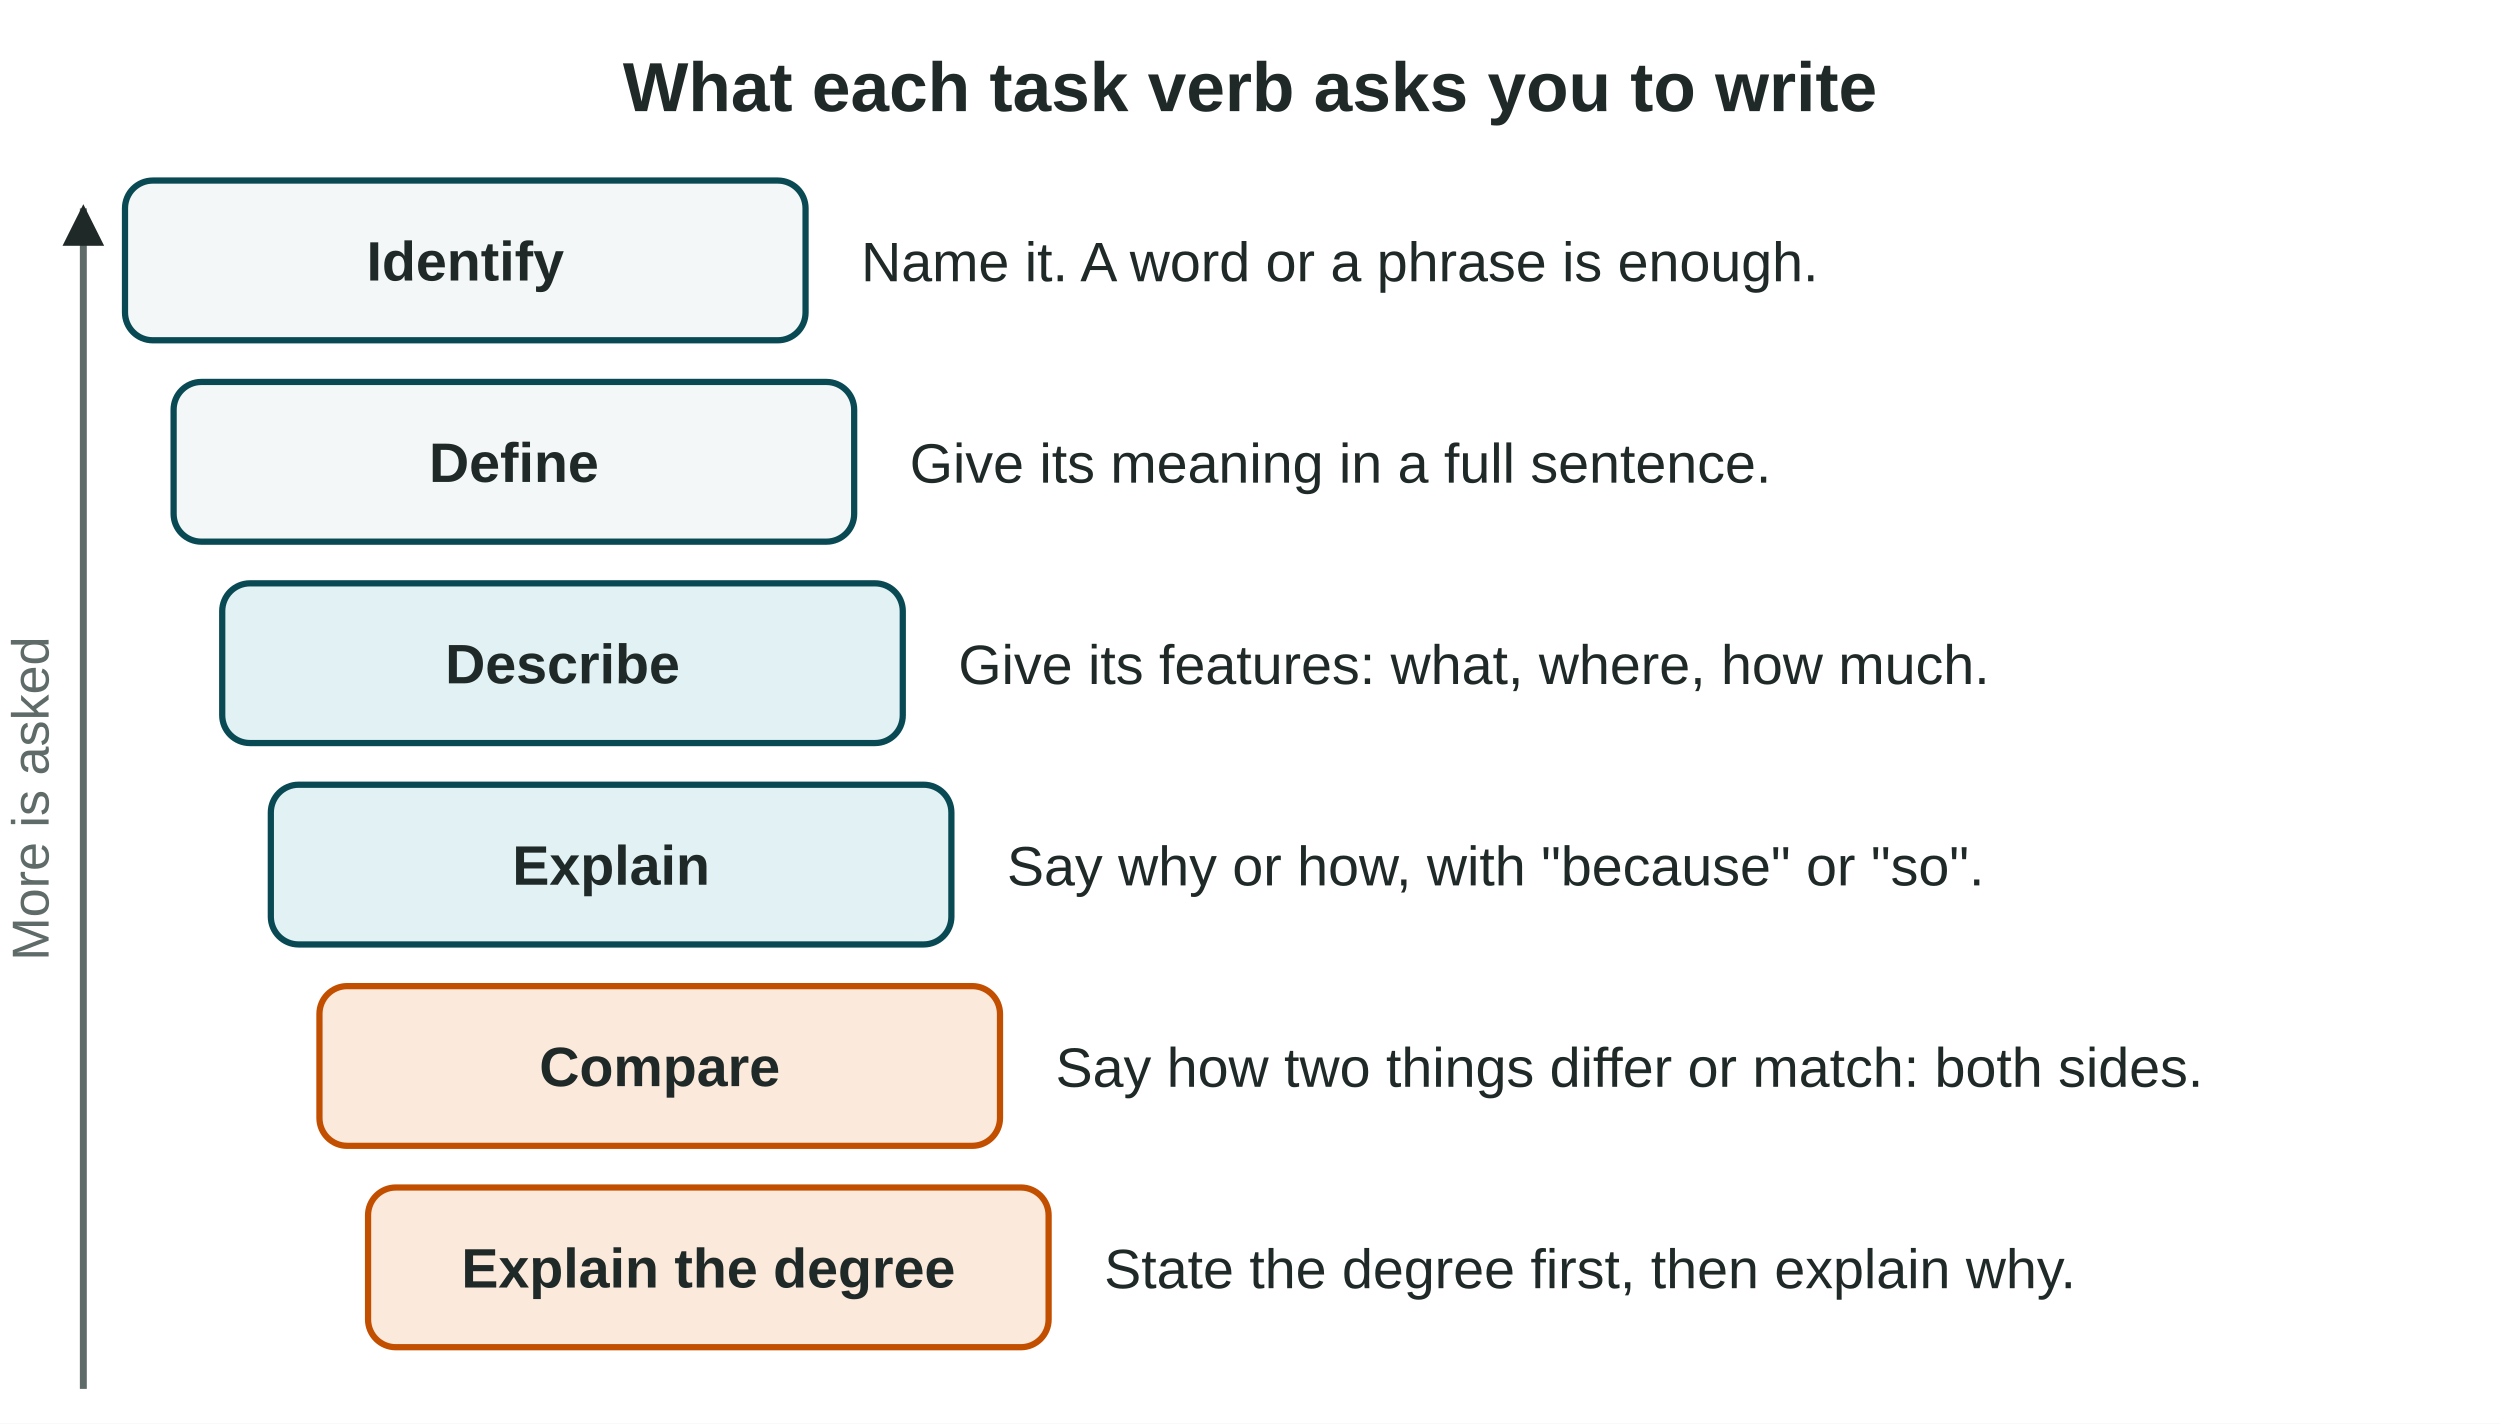
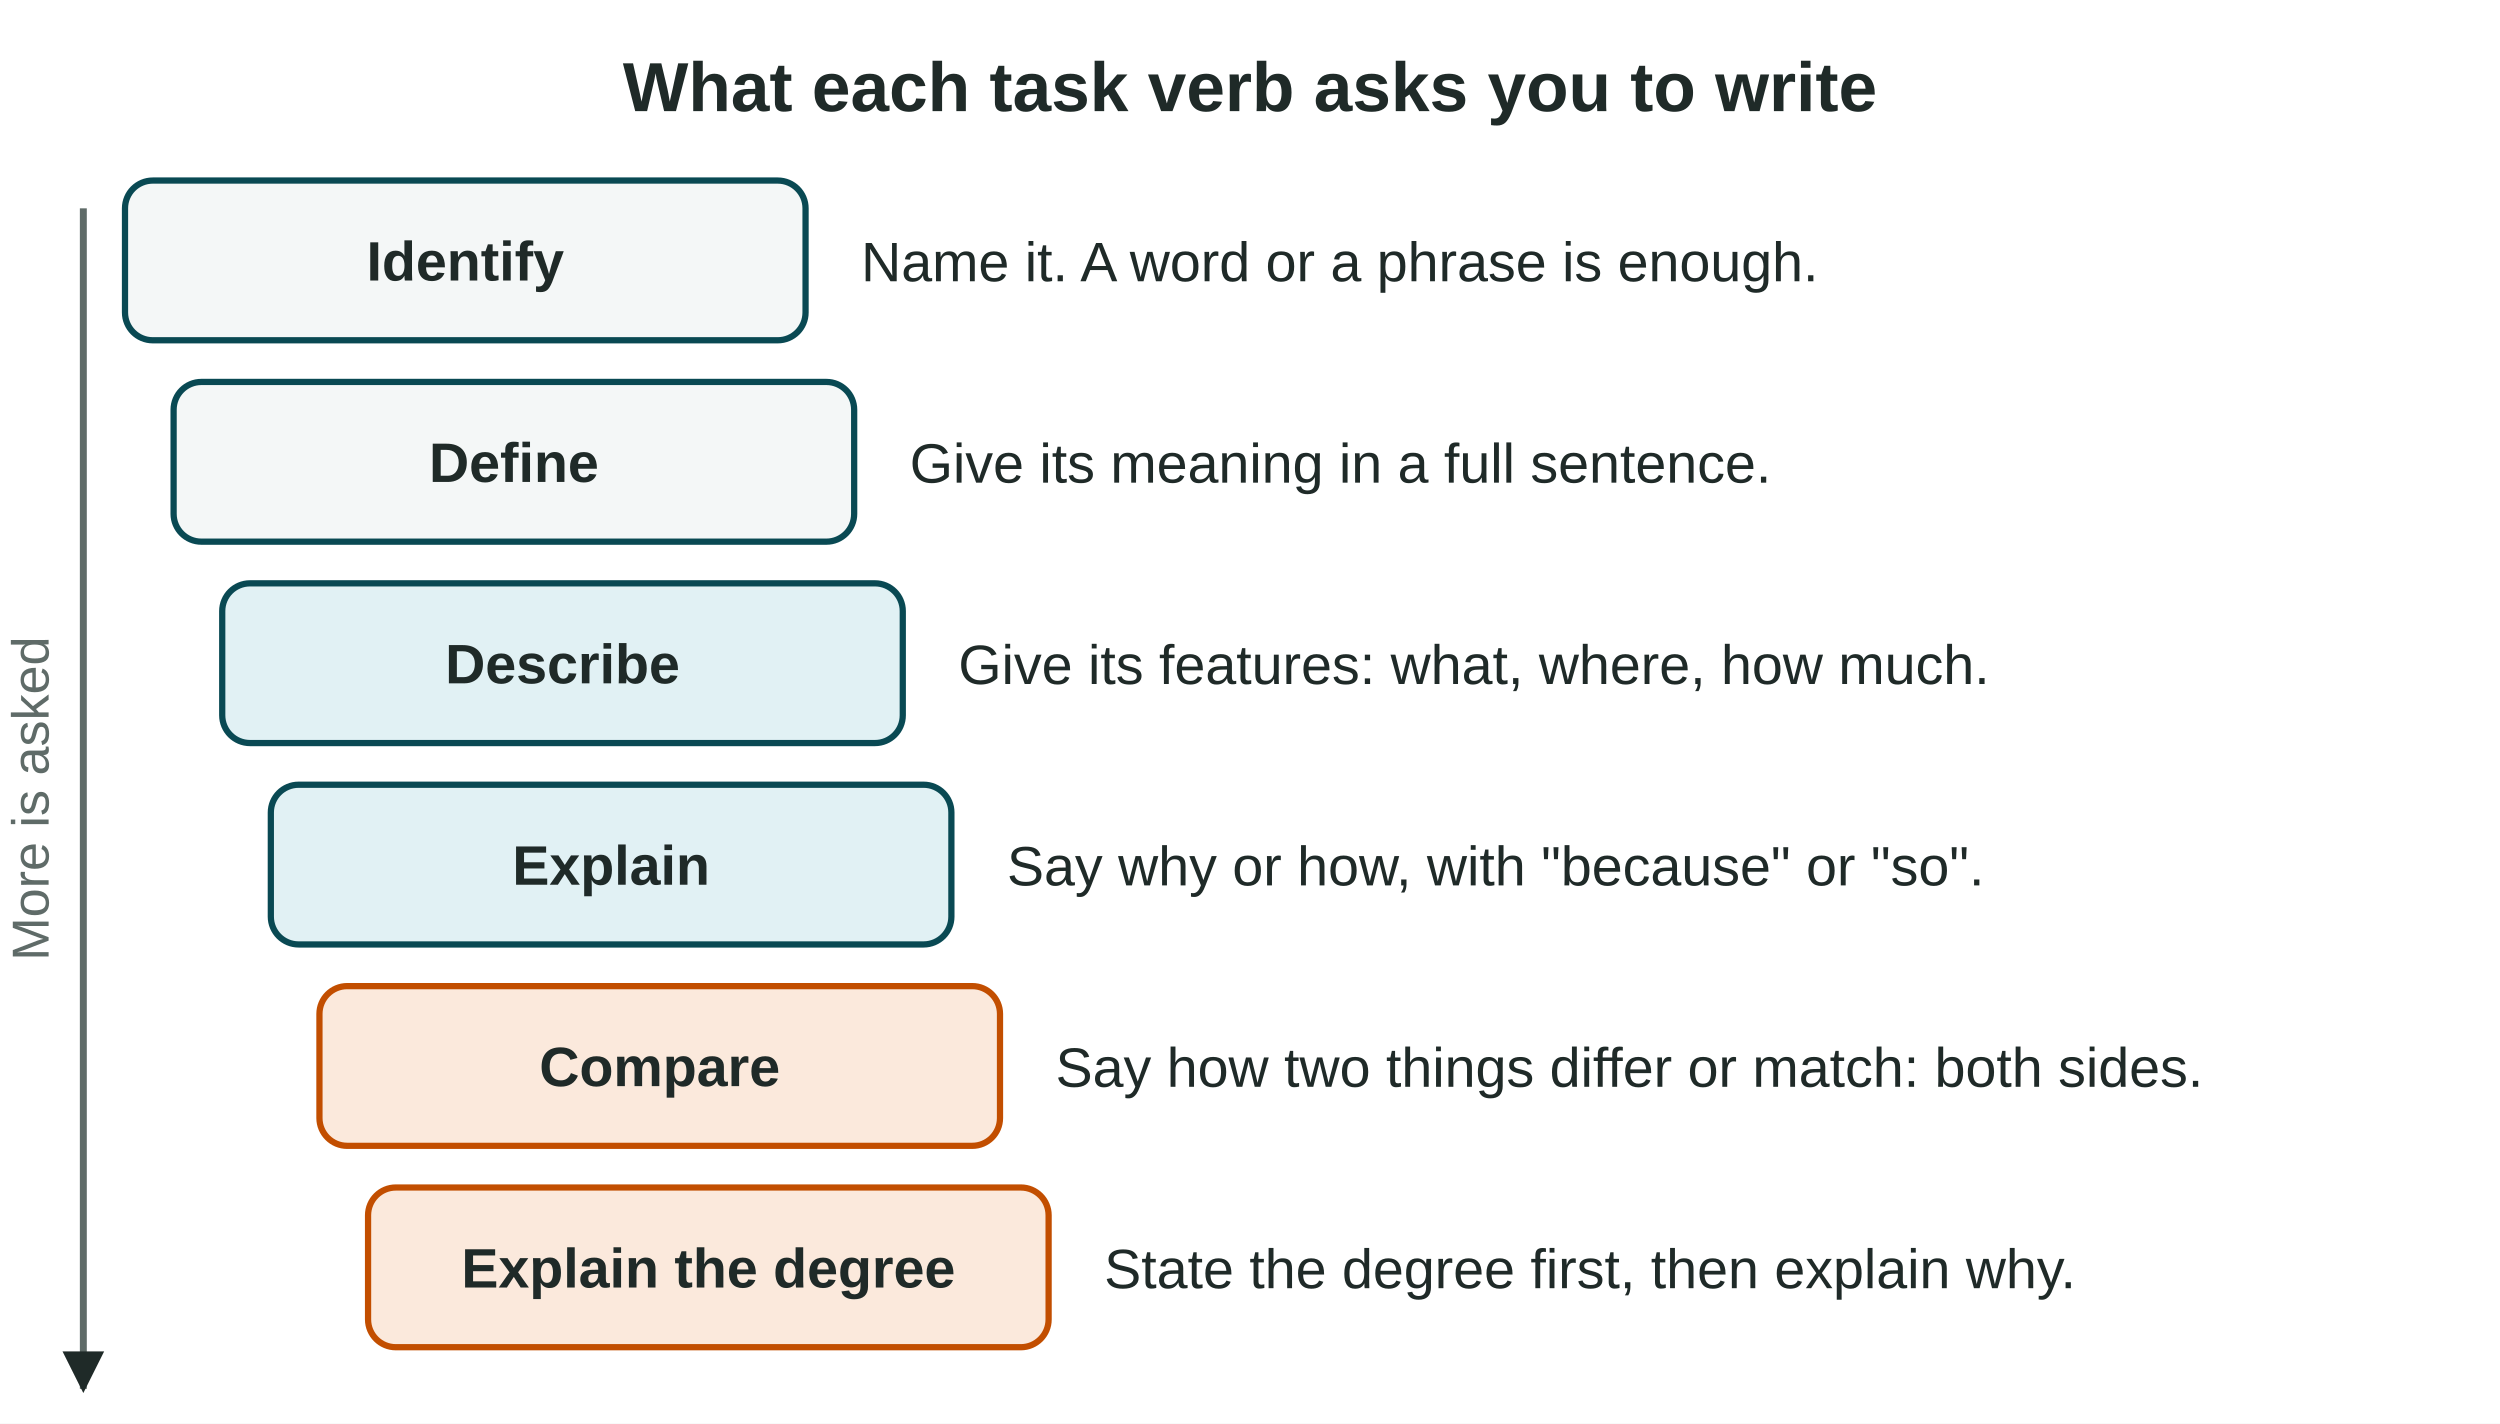
<svg xmlns="http://www.w3.org/2000/svg" viewBox="0 0 720 410" width="720" height="410" role="img" aria-labelledby="t d" font-family="Arial, Helvetica, sans-serif">
  <defs>
    <marker id="ar-ink" viewBox="0 0 10 10" refX="9" refY="5" markerUnits="userSpaceOnUse" markerWidth="12" markerHeight="12" orient="auto-start-reverse">
      <path d="M0,0 L10,5 L0,10 z" fill="#1F2A28" />
    </marker>
    <marker id="ar-teal" viewBox="0 0 10 10" refX="9" refY="5" markerUnits="userSpaceOnUse" markerWidth="12" markerHeight="12" orient="auto-start-reverse">
      <path d="M0,0 L10,5 L0,10 z" fill="#094953" />
    </marker>
    <marker id="ar-verm" viewBox="0 0 10 10" refX="9" refY="5" markerUnits="userSpaceOnUse" markerWidth="12" markerHeight="12" orient="auto-start-reverse">
      <path d="M0,0 L10,5 L0,10 z" fill="#C24E00" />
    </marker>
    <marker id="ar-green" viewBox="0 0 10 10" refX="9" refY="5" markerUnits="userSpaceOnUse" markerWidth="12" markerHeight="12" orient="auto-start-reverse">
      <path d="M0,0 L10,5 L0,10 z" fill="#009E73" />
    </marker>
  </defs>
  <rect width="720" height="410" fill="#FFFFFF" />
  <text x="360" y="32" font-size="20" fill="#1F2A28" text-anchor="middle" font-weight="700">What each task verb asks you to write</text>
  <rect x="36" y="52" width="196" height="46" rx="8" fill="#F4F7F7" stroke="#094953" stroke-width="1.8" />
  <text x="134" y="80.8" font-size="16" fill="#1F2A28" text-anchor="middle" font-weight="700">Identify</text>
  <text x="248" y="81" font-size="16" fill="#1F2A28">Name it. A word or a phrase is enough.</text>
  <rect x="50" y="110" width="196" height="46" rx="8" fill="#F4F7F7" stroke="#094953" stroke-width="1.8" />
  <text x="148" y="138.8" font-size="16" fill="#1F2A28" text-anchor="middle" font-weight="700">Define</text>
  <text x="262" y="139" font-size="16" fill="#1F2A28">Give its meaning in a full sentence.</text>
  <rect x="64" y="168" width="196" height="46" rx="8" fill="#E1F1F4" stroke="#094953" stroke-width="1.8" />
  <text x="162" y="196.8" font-size="16" fill="#1F2A28" text-anchor="middle" font-weight="700">Describe</text>
  <text x="276" y="197" font-size="16" fill="#1F2A28">Give its features: what, where, how much.</text>
  <rect x="78" y="226" width="196" height="46" rx="8" fill="#E1F1F4" stroke="#094953" stroke-width="1.8" />
  <text x="176" y="254.8" font-size="16" fill="#1F2A28" text-anchor="middle" font-weight="700">Explain</text>
  <text x="290" y="255" font-size="16" fill="#1F2A28">Say why or how, with "because" or "so".</text>
  <rect x="92" y="284" width="196" height="46" rx="8" fill="#FBE9DC" stroke="#C24E00" stroke-width="1.8" />
  <text x="190" y="312.8" font-size="16" fill="#1F2A28" text-anchor="middle" font-weight="700">Compare</text>
  <text x="304" y="313" font-size="16" fill="#1F2A28">Say how two things differ or match: both sides.</text>
  <rect x="106" y="342" width="196" height="46" rx="8" fill="#FBE9DC" stroke="#C24E00" stroke-width="1.8" />
  <text x="204" y="370.8" font-size="16" fill="#1F2A28" text-anchor="middle" font-weight="700">Explain the degree</text>
  <text x="318" y="371" font-size="16" fill="#1F2A28">State the degree first, then explain why.</text>
-   <line x1="24" y1="400" x2="24" y2="60" stroke="#5F6B68" stroke-width="2" marker-end="url(#ar-ink)" />
+   <line x1="24" y1="60" x2="24" y2="400" stroke="#5F6B68" stroke-width="2" marker-end="url(#ar-ink)" />
  <text x="14" y="230" font-size="15" fill="#5F6B68" text-anchor="middle" transform="rotate(-90 14 230)">More is asked</text>
</svg>
